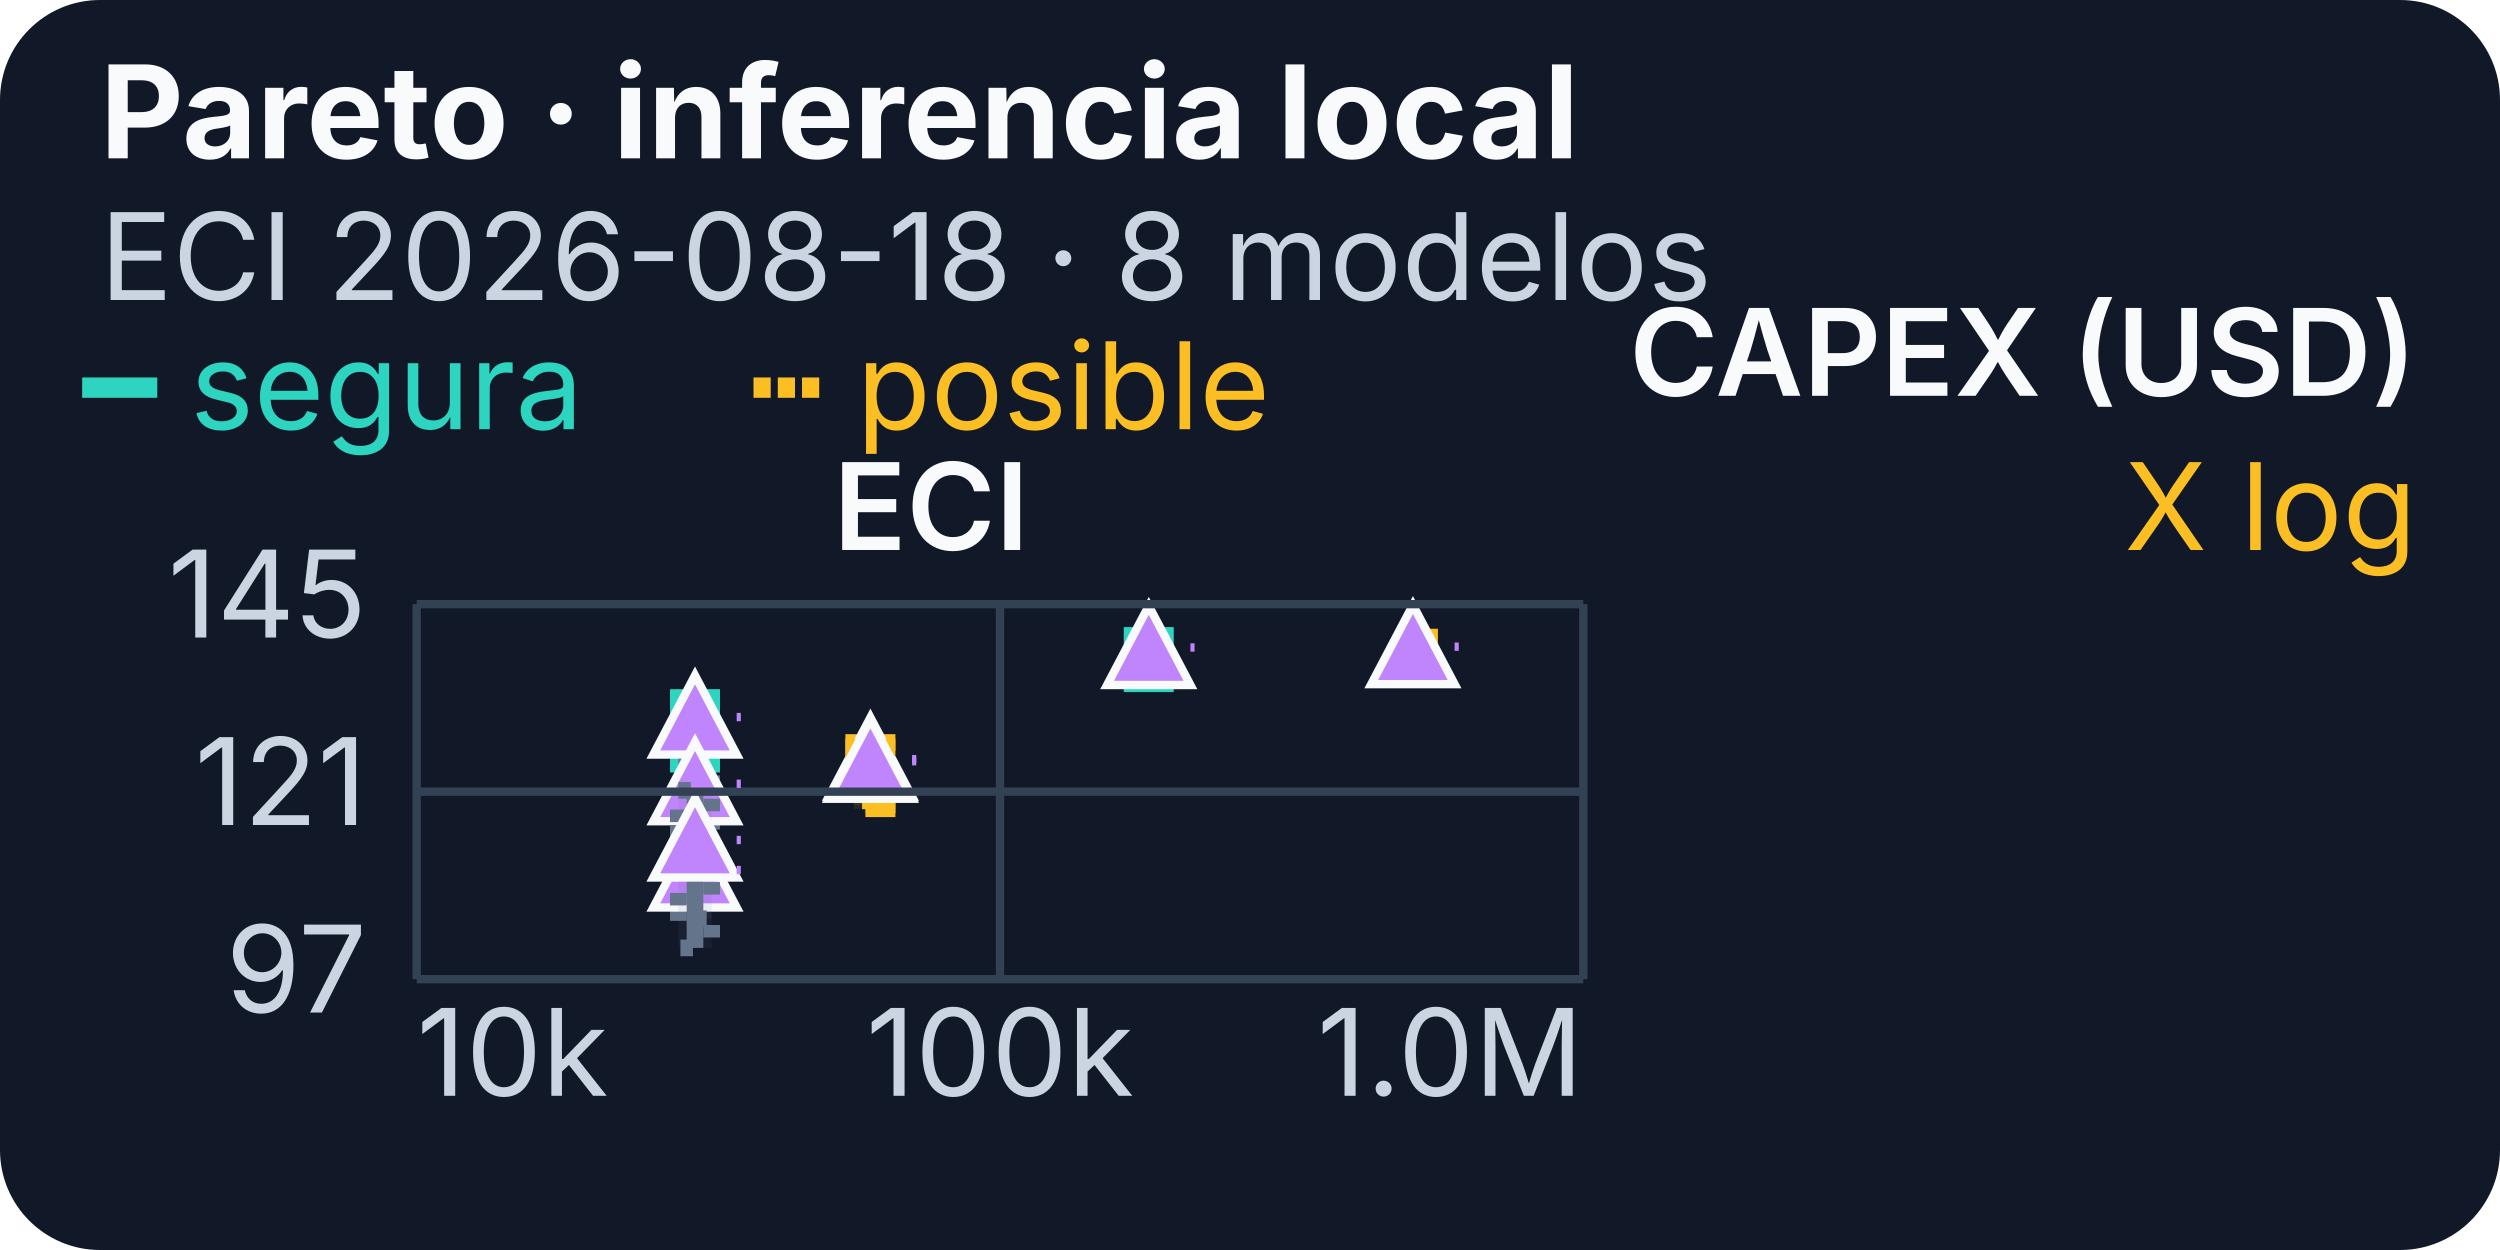
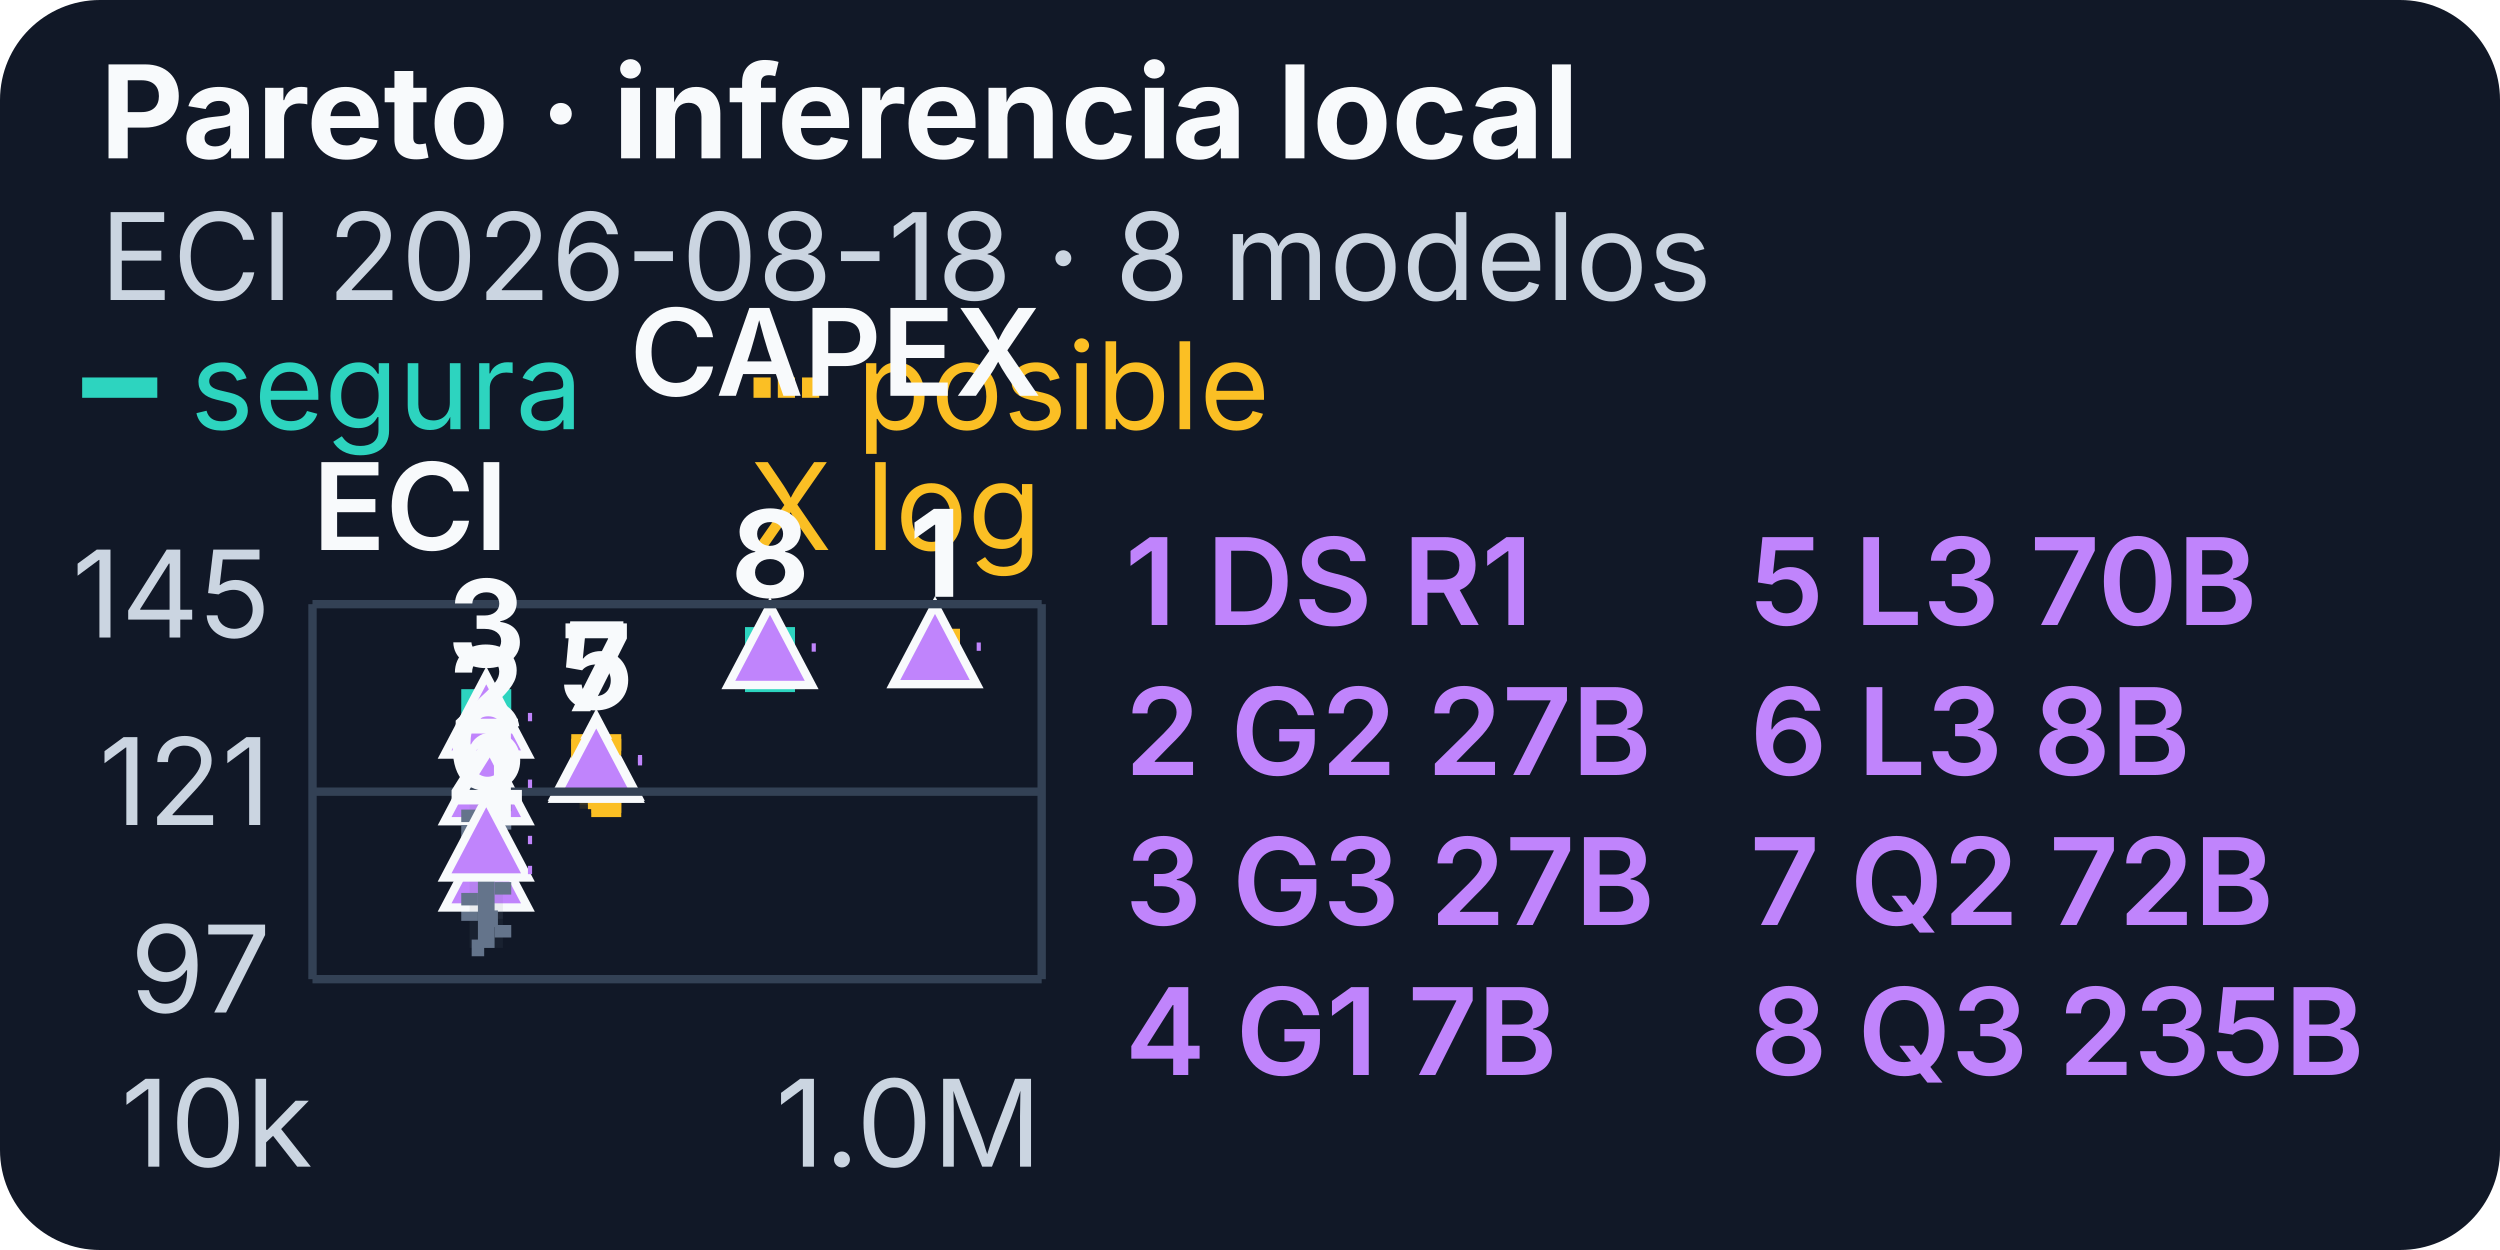
<svg xmlns="http://www.w3.org/2000/svg" viewBox="0 0 600 300" role="img" aria-labelledby="title desc" style="max-width:100%;height:auto">
  <rect width="600" height="300" rx="24" fill="#111827" />
  <text x="24" y="38" font-size="31" font-family="system-ui, -apple-system, sans-serif" fill="#f8fafc" text-anchor="start" font-weight="700">Pareto · inferencia local</text>
  <text x="24" y="72" font-size="29" font-family="system-ui, -apple-system, sans-serif" fill="#cbd5e1" text-anchor="start" font-weight="400">ECI 2026-08-18 · 8 modelos</text>
  <g id="frontera-segura">
    <g data-quantitative="true" data-model-id="DM_GEMMA3_27B" data-status="SCENARIO" data-source-ids="S_DASH_GOOGLE_GEMMA3_REPORT S_COURSE_DESIGN S_EPOCH_ECI_SCORES" data-value="30000" data-unit="USD" data-claim-scope="accelerator_equivalent_scenario_not_api_not_system_price;eci_exact_variant" data-marker="triangle" data-eci="130.62" data-low="30000" data-high="30000" data-pareto-interval="true" data-cost-low="30000" data-cost-high="30000" data-score-low="124.67" data-score-high="133.1" data-frontier="safe" aria-label="DM_GEMMA3_27B: costo 30000–30000 USD; ECI 124.67–133.1; frontera safe">
-       <rect data-interval-geometry="true" x="162.8" y="167.4" width="8.0" height="16.0" fill="#2dd4bf" fill-opacity=".10" stroke="#2dd4bf" stroke-width="4" />
-       <line data-interval-geometry="true" x1="166.8" x2="166.8" y1="172.1" y2="172.1" stroke="#2dd4bf" stroke-width="4" />
-       <line data-interval-geometry="true" x1="166.8" x2="166.8" y1="183.3" y2="167.4" stroke="#2dd4bf" stroke-width="4" />
-       <path d="M166.8,162.1 L176.8,181.1 L156.8,181.1 Z" fill="#c084fc" stroke="#f8fafc" stroke-width="2" />
+       <rect data-interval-geometry="true" x="112.7" y="167.4" width="8.0" height="16.0" fill="#2dd4bf" fill-opacity=".10" stroke="#2dd4bf" stroke-width="4" />
+       <line data-interval-geometry="true" x1="116.7" x2="116.7" y1="172.1" y2="172.1" stroke="#2dd4bf" stroke-width="4" />
+       <line data-interval-geometry="true" x1="116.7" x2="116.7" y1="183.3" y2="167.4" stroke="#2dd4bf" stroke-width="4" />
+       <path d="M116.7,162.1 L126.7,181.1 L106.7,181.1 Z" fill="#c084fc" stroke="#f8fafc" stroke-width="2" />
    </g>
    <g data-quantitative="true" data-model-id="DM_QWEN3_235B_A22B" data-status="SCENARIO" data-source-ids="S_DASH_QWEN3_REPORT S_COURSE_DESIGN S_EPOCH_ECI_SCORES" data-value="180000" data-unit="USD" data-claim-scope="accelerator_equivalent_scenario_not_api_not_system_price;eci_exact_variant" data-marker="triangle" data-eci="139.44" data-low="180000" data-high="180000" data-pareto-interval="true" data-cost-low="180000" data-cost-high="180000" data-score-low="134.85" data-score-high="140.96" data-frontier="safe" aria-label="DM_QWEN3_235B_A22B: costo 180000–180000 USD; ECI 134.85–140.96; frontera safe">
-       <rect data-interval-geometry="true" x="271.7" y="152.5" width="8.0" height="11.6" fill="#2dd4bf" fill-opacity=".10" stroke="#2dd4bf" stroke-width="4" />
-       <line data-interval-geometry="true" x1="275.7" x2="275.7" y1="155.4" y2="155.4" stroke="#2dd4bf" stroke-width="4" />
-       <line data-interval-geometry="true" x1="275.7" x2="275.7" y1="164.1" y2="152.5" stroke="#2dd4bf" stroke-width="4" />
-       <path d="M275.7,145.4 L285.7,164.4 L265.7,164.4 Z" fill="#c084fc" stroke="#f8fafc" stroke-width="2" />
+       <rect data-interval-geometry="true" x="180.8" y="152.5" width="8.0" height="11.6" fill="#2dd4bf" fill-opacity=".10" stroke="#2dd4bf" stroke-width="4" />
+       <line data-interval-geometry="true" x1="184.8" x2="184.8" y1="155.4" y2="155.4" stroke="#2dd4bf" stroke-width="4" />
+       <line data-interval-geometry="true" x1="184.8" x2="184.8" y1="164.1" y2="152.5" stroke="#2dd4bf" stroke-width="4" />
+       <path d="M184.8,145.4 L194.8,164.4 L174.8,164.4 Z" fill="#c084fc" stroke="#f8fafc" stroke-width="2" />
    </g>
  </g>
  <g id="frontera-posible">
    <g data-quantitative="true" data-model-id="DM_DEEPSEEK_R1" data-status="SCENARIO" data-source-ids="S_DASH_DEEPSEEK_R1_REPORT S_COURSE_DESIGN S_EPOCH_ECI_SCORES" data-value="510000" data-unit="USD" data-claim-scope="accelerator_equivalent_scenario_not_api_not_system_price;eci_exact_variant" data-marker="triangle" data-eci="139.52" data-low="510000" data-high="510000" data-pareto-interval="true" data-cost-low="510000" data-cost-high="510000" data-score-low="137.09" data-score-high="140.74" data-frontier="possible" aria-label="DM_DEEPSEEK_R1: costo 510000–510000 USD; ECI 137.09–140.74; frontera possible">
-       <rect data-interval-geometry="true" x="335.1" y="152.9" width="8.0" height="8.0" fill="#fbbf24" fill-opacity=".10" stroke="#fbbf24" stroke-width="4" stroke-dasharray="10 8" />
-       <line data-interval-geometry="true" x1="339.1" x2="339.1" y1="155.2" y2="155.2" stroke="#fbbf24" stroke-width="4" />
-       <line data-interval-geometry="true" x1="339.1" x2="339.1" y1="159.8" y2="152.9" stroke="#fbbf24" stroke-width="4" />
-       <path d="M339.1,145.2 L349.1,164.2 L329.1,164.2 Z" fill="#c084fc" stroke="#f8fafc" stroke-width="2" />
+       <rect data-interval-geometry="true" x="220.4" y="152.9" width="8.0" height="8.0" fill="#fbbf24" fill-opacity=".10" stroke="#fbbf24" stroke-width="4" stroke-dasharray="10 8" />
+       <line data-interval-geometry="true" x1="224.4" x2="224.4" y1="155.2" y2="155.2" stroke="#fbbf24" stroke-width="4" />
+       <line data-interval-geometry="true" x1="224.4" x2="224.4" y1="159.8" y2="152.9" stroke="#fbbf24" stroke-width="4" />
+       <path d="M224.4,145.2 L234.4,164.2 L214.4,164.2 Z" fill="#c084fc" stroke="#f8fafc" stroke-width="2" />
    </g>
    <g data-quantitative="true" data-model-id="DM_LLAMA31_70B" data-status="SCENARIO" data-source-ids="S_META_LLAMA31_PAPER S_COURSE_DESIGN S_EPOCH_ECI_SCORES" data-value="60000" data-unit="USD" data-claim-scope="accelerator_equivalent_scenario_not_api_not_system_price;eci_exact_variant" data-marker="triangle" data-eci="125.26" data-low="60000" data-high="60000" data-pareto-interval="true" data-cost-low="60000" data-cost-high="60000" data-score-low="119.5" data-score-high="127.39" data-frontier="possible" aria-label="DM_LLAMA31_70B: costo 60000–60000 USD; ECI 119.5–127.39; frontera possible">
-       <rect data-interval-geometry="true" x="204.9" y="178.2" width="8.0" height="14.9" fill="#fbbf24" fill-opacity=".10" stroke="#fbbf24" stroke-width="4" stroke-dasharray="10 8" />
-       <line data-interval-geometry="true" x1="208.9" x2="208.9" y1="182.2" y2="182.2" stroke="#fbbf24" stroke-width="4" />
-       <line data-interval-geometry="true" x1="208.9" x2="208.9" y1="193.1" y2="178.2" stroke="#fbbf24" stroke-width="4" />
-       <path d="M208.9,172.2 L218.9,191.2 L198.9,191.2 Z" fill="#c084fc" stroke="#f8fafc" stroke-width="2" />
+       <rect data-interval-geometry="true" x="139.1" y="178.2" width="8.0" height="14.9" fill="#fbbf24" fill-opacity=".10" stroke="#fbbf24" stroke-width="4" stroke-dasharray="10 8" />
+       <line data-interval-geometry="true" x1="143.1" x2="143.1" y1="182.2" y2="182.2" stroke="#fbbf24" stroke-width="4" />
+       <line data-interval-geometry="true" x1="143.1" x2="143.1" y1="193.1" y2="178.2" stroke="#fbbf24" stroke-width="4" />
+       <path d="M143.1,172.2 L153.1,191.2 L133.1,191.2 Z" fill="#c084fc" stroke="#f8fafc" stroke-width="2" />
    </g>
    <g data-quantitative="true" data-model-id="DM_QWEN2_72B" data-status="SCENARIO" data-source-ids="S_DASH_QWEN2_REPORT S_COURSE_DESIGN S_EPOCH_ECI_SCORES" data-value="60000" data-unit="USD" data-claim-scope="accelerator_equivalent_scenario_not_api_not_system_price;eci_exact_variant" data-marker="triangle" data-eci="125.0" data-low="60000" data-high="60000" data-pareto-interval="true" data-cost-low="60000" data-cost-high="60000" data-score-low="118.95" data-score-high="126.79" data-frontier="possible" aria-label="DM_QWEN2_72B: costo 60000–60000 USD; ECI 118.95–126.79; frontera possible">
-       <rect data-interval-geometry="true" x="204.9" y="179.3" width="8.0" height="14.8" fill="#fbbf24" fill-opacity=".10" stroke="#fbbf24" stroke-width="4" stroke-dasharray="10 8" />
-       <line data-interval-geometry="true" x1="208.9" x2="208.9" y1="182.7" y2="182.7" stroke="#fbbf24" stroke-width="4" />
-       <line data-interval-geometry="true" x1="208.9" x2="208.9" y1="194.2" y2="179.3" stroke="#fbbf24" stroke-width="4" />
-       <path d="M208.9,172.7 L218.9,191.7 L198.9,191.7 Z" fill="#c084fc" stroke="#f8fafc" stroke-width="2" />
+       <rect data-interval-geometry="true" x="139.1" y="179.3" width="8.0" height="14.8" fill="#fbbf24" fill-opacity=".10" stroke="#fbbf24" stroke-width="4" stroke-dasharray="10 8" />
+       <line data-interval-geometry="true" x1="143.1" x2="143.1" y1="182.7" y2="182.7" stroke="#fbbf24" stroke-width="4" />
+       <line data-interval-geometry="true" x1="143.1" x2="143.1" y1="194.2" y2="179.3" stroke="#fbbf24" stroke-width="4" />
+       <path d="M143.1,172.7 L153.1,191.7 L133.1,191.7 Z" fill="#c084fc" stroke="#f8fafc" stroke-width="2" />
    </g>
  </g>
  <g id="fuera-de-frontera">
    <g data-quantitative="true" data-model-id="DM_GEMMA2_27B" data-status="SCENARIO" data-source-ids="S_DASH_GOOGLE_GEMMA2_REPORT S_COURSE_DESIGN S_EPOCH_ECI_SCORES" data-value="30000" data-unit="USD" data-claim-scope="accelerator_equivalent_scenario_not_api_not_system_price;eci_exact_variant" data-marker="triangle" data-eci="122.18" data-low="30000" data-high="30000" data-pareto-interval="true" data-cost-low="30000" data-cost-high="30000" data-score-low="115.4" data-score-high="124.27" data-frontier="dominated" aria-label="DM_GEMMA2_27B: costo 30000–30000 USD; ECI 115.4–124.27; frontera dominated">
-       <rect data-interval-geometry="true" x="162.8" y="184.1" width="8.0" height="16.8" fill="#64748b" fill-opacity=".10" stroke="#64748b" stroke-width="4" stroke-dasharray="3 7" />
-       <line data-interval-geometry="true" x1="166.8" x2="166.8" y1="188.1" y2="188.1" stroke="#64748b" stroke-width="4" />
-       <line data-interval-geometry="true" x1="166.8" x2="166.8" y1="200.9" y2="184.1" stroke="#64748b" stroke-width="4" />
-       <path d="M166.8,178.1 L176.8,197.1 L156.8,197.1 Z" fill="#c084fc" stroke="#f8fafc" stroke-width="2" />
+       <rect data-interval-geometry="true" x="112.7" y="184.1" width="8.0" height="16.8" fill="#64748b" fill-opacity=".10" stroke="#64748b" stroke-width="4" stroke-dasharray="3 7" />
+       <line data-interval-geometry="true" x1="116.7" x2="116.7" y1="188.1" y2="188.1" stroke="#64748b" stroke-width="4" />
+       <line data-interval-geometry="true" x1="116.7" x2="116.7" y1="200.9" y2="184.1" stroke="#64748b" stroke-width="4" />
+       <path d="M116.7,178.1 L126.7,197.1 L106.7,197.1 Z" fill="#c084fc" stroke="#f8fafc" stroke-width="2" />
    </g>
    <g data-quantitative="true" data-model-id="DM_GEMMA_7B" data-status="SCENARIO" data-source-ids="S_DASH_GOOGLE_GEMMA1_CARD S_COURSE_DESIGN S_EPOCH_ECI_SCORES" data-value="30000" data-unit="USD" data-claim-scope="accelerator_equivalent_scenario_not_api_not_system_price;eci_exact_variant" data-marker="triangle" data-eci="111.21" data-low="30000" data-high="30000" data-pareto-interval="true" data-cost-low="30000" data-cost-high="30000" data-score-low="101.34" data-score-high="115.86" data-frontier="dominated" aria-label="DM_GEMMA_7B: costo 30000–30000 USD; ECI 101.34–115.86; frontera dominated">
-       <rect data-interval-geometry="true" x="162.8" y="200.0" width="8.0" height="27.5" fill="#64748b" fill-opacity=".10" stroke="#64748b" stroke-width="4" stroke-dasharray="3 7" />
-       <line data-interval-geometry="true" x1="166.8" x2="166.8" y1="208.8" y2="208.8" stroke="#64748b" stroke-width="4" />
-       <line data-interval-geometry="true" x1="166.8" x2="166.8" y1="227.5" y2="200.0" stroke="#64748b" stroke-width="4" />
-       <path d="M166.8,198.8 L176.8,217.8 L156.8,217.8 Z" fill="#c084fc" stroke="#f8fafc" stroke-width="2" />
+       <rect data-interval-geometry="true" x="112.7" y="200.0" width="8.0" height="27.5" fill="#64748b" fill-opacity=".10" stroke="#64748b" stroke-width="4" stroke-dasharray="3 7" />
+       <line data-interval-geometry="true" x1="116.7" x2="116.7" y1="208.8" y2="208.8" stroke="#64748b" stroke-width="4" />
+       <line data-interval-geometry="true" x1="116.7" x2="116.7" y1="227.5" y2="200.0" stroke="#64748b" stroke-width="4" />
+       <path d="M116.7,198.8 L126.7,217.8 L106.7,217.8 Z" fill="#c084fc" stroke="#f8fafc" stroke-width="2" />
    </g>
    <g data-quantitative="true" data-model-id="DM_LLAMA31_8B" data-status="SCENARIO" data-source-ids="S_META_LLAMA31_PAPER S_COURSE_DESIGN S_EPOCH_ECI_SCORES" data-value="30000" data-unit="USD" data-claim-scope="accelerator_equivalent_scenario_not_api_not_system_price;eci_exact_variant" data-marker="triangle" data-eci="115.04" data-low="30000" data-high="30000" data-pareto-interval="true" data-cost-low="30000" data-cost-high="30000" data-score-low="105.01" data-score-high="121.29" data-frontier="dominated" aria-label="DM_LLAMA31_8B: costo 30000–30000 USD; ECI 105.01–121.29; frontera dominated">
-       <rect data-interval-geometry="true" x="162.8" y="189.7" width="8.0" height="30.8" fill="#64748b" fill-opacity=".10" stroke="#64748b" stroke-width="4" stroke-dasharray="3 7" />
-       <line data-interval-geometry="true" x1="166.8" x2="166.8" y1="201.6" y2="201.6" stroke="#64748b" stroke-width="4" />
-       <line data-interval-geometry="true" x1="166.8" x2="166.8" y1="220.6" y2="189.7" stroke="#64748b" stroke-width="4" />
-       <path d="M166.8,191.6 L176.8,210.6 L156.8,210.6 Z" fill="#c084fc" stroke="#f8fafc" stroke-width="2" />
+       <rect data-interval-geometry="true" x="112.7" y="189.7" width="8.0" height="30.8" fill="#64748b" fill-opacity=".10" stroke="#64748b" stroke-width="4" stroke-dasharray="3 7" />
+       <line data-interval-geometry="true" x1="116.7" x2="116.7" y1="201.6" y2="201.6" stroke="#64748b" stroke-width="4" />
+       <line data-interval-geometry="true" x1="116.7" x2="116.7" y1="220.6" y2="189.7" stroke="#64748b" stroke-width="4" />
+       <path d="M116.7,191.6 L126.7,210.6 L106.7,210.6 Z" fill="#c084fc" stroke="#f8fafc" stroke-width="2" />
    </g>
  </g>
  <text x="20" y="103" font-size="29" font-family="system-ui, -apple-system, sans-serif" fill="#2dd4bf" text-anchor="start" font-weight="400" data-legend="true" data-series="safe">━ segura</text>
  <text x="180" y="103" font-size="29" font-family="system-ui, -apple-system, sans-serif" fill="#fbbf24" text-anchor="start" font-weight="400" data-legend="true" data-series="possible">┅ posible</text>
-   <line x1="100.0" x2="100.0" y1="145" y2="235" stroke="#334155" stroke-width="2" />
-   <text x="100.0" y="263" font-size="29" font-family="system-ui, -apple-system, sans-serif" fill="#cbd5e1" text-anchor="start" font-weight="400" data-axis-label="true">10k</text>
-   <line x1="240.0" x2="240.0" y1="145" y2="235" stroke="#334155" stroke-width="2" />
-   <text x="240.0" y="263" font-size="29" font-family="system-ui, -apple-system, sans-serif" fill="#cbd5e1" text-anchor="middle" font-weight="400" data-axis-label="true">100k</text>
-   <line x1="380.0" x2="380.0" y1="145" y2="235" stroke="#334155" stroke-width="2" />
-   <text x="380.0" y="263" font-size="29" font-family="system-ui, -apple-system, sans-serif" fill="#cbd5e1" text-anchor="end" font-weight="400" data-axis-label="true">1.0M</text>
-   <line x1="100" x2="380" y1="235.0" y2="235.0" stroke="#334155" stroke-width="2" />
-   <text x="88" y="243.0" font-size="29" font-family="system-ui, -apple-system, sans-serif" fill="#cbd5e1" text-anchor="end" font-weight="400" data-axis-label="true">97</text>
-   <line x1="100" x2="380" y1="190.0" y2="190.0" stroke="#334155" stroke-width="2" />
-   <text x="88" y="198.0" font-size="29" font-family="system-ui, -apple-system, sans-serif" fill="#cbd5e1" text-anchor="end" font-weight="400" data-axis-label="true">121</text>
-   <line x1="100" x2="380" y1="145.0" y2="145.0" stroke="#334155" stroke-width="2" />
-   <text x="88" y="153.0" font-size="29" font-family="system-ui, -apple-system, sans-serif" fill="#cbd5e1" text-anchor="end" font-weight="400" data-axis-label="true">145</text>
-   <text x="200" y="132" font-size="29" font-family="system-ui, -apple-system, sans-serif" fill="#f8fafc" text-anchor="start" font-weight="600" data-axis-label="true">ECI</text>
-   <text x="580" y="95" font-size="29" font-family="system-ui, -apple-system, sans-serif" fill="#f8fafc" text-anchor="end" font-weight="600" data-axis-label="true" data-axis-role="x-title">CAPEX (USD)</text>
-   <text x="580" y="132" font-size="29" font-family="system-ui, -apple-system, sans-serif" fill="#fbbf24" text-anchor="end" font-weight="400" data-axis-label="true" data-axis-role="x-log-note">X log</text>
-   <line x1="349.1" y1="155.2" x2="350.1" y2="155.2" stroke="#c084fc" stroke-width="2" data-leader="true" data-pareto-leader="true" data-model-id="DM_DEEPSEEK_R1" />
-   <line x1="176.8" y1="188.1" x2="177.8" y2="188.1" stroke="#c084fc" stroke-width="2" data-leader="true" data-pareto-leader="true" data-model-id="DM_GEMMA2_27B" />
-   <line x1="176.8" y1="172.1" x2="177.8" y2="172.1" stroke="#c084fc" stroke-width="2" data-leader="true" data-pareto-leader="true" data-model-id="DM_GEMMA3_27B" />
-   <line x1="176.8" y1="208.8" x2="177.8" y2="208.8" stroke="#c084fc" stroke-width="2" data-leader="true" data-pareto-leader="true" data-model-id="DM_GEMMA_7B" />
-   <line x1="218.9" y1="182.2" x2="219.9" y2="182.2" stroke="#c084fc" stroke-width="2" data-leader="true" data-pareto-leader="true" data-model-id="DM_LLAMA31_70B" />
-   <line x1="176.8" y1="201.6" x2="177.8" y2="201.6" stroke="#c084fc" stroke-width="2" data-leader="true" data-pareto-leader="true" data-model-id="DM_LLAMA31_8B" />
-   <line x1="218.9" y1="182.7" x2="219.9" y2="182.7" stroke="#c084fc" stroke-width="2" data-leader="true" data-pareto-leader="true" data-model-id="DM_QWEN2_72B" />
-   <line x1="285.7" y1="155.4" x2="286.7" y2="155.4" stroke="#c084fc" stroke-width="2" data-leader="true" data-pareto-leader="true" data-model-id="DM_QWEN3_235B_A22B" />
+   <line x1="75.0" x2="75.0" y1="145" y2="235" stroke="#334155" stroke-width="2" />
+   <text x="75.0" y="280" font-size="29" font-family="system-ui, -apple-system, sans-serif" fill="#cbd5e1" text-anchor="end" font-weight="400" data-axis-label="true">10k</text>
+   <line x1="250.0" x2="250.0" y1="145" y2="235" stroke="#334155" stroke-width="2" />
+   <text x="250.0" y="280" font-size="29" font-family="system-ui, -apple-system, sans-serif" fill="#cbd5e1" text-anchor="end" font-weight="400" data-axis-label="true">1.0M</text>
+   <line x1="75" x2="250" y1="235.0" y2="235.0" stroke="#334155" stroke-width="2" />
+   <text x="65" y="243.0" font-size="29" font-family="system-ui, -apple-system, sans-serif" fill="#cbd5e1" text-anchor="end" font-weight="400" data-axis-label="true">97</text>
+   <line x1="75" x2="250" y1="190.0" y2="190.0" stroke="#334155" stroke-width="2" />
+   <text x="65" y="198.0" font-size="29" font-family="system-ui, -apple-system, sans-serif" fill="#cbd5e1" text-anchor="end" font-weight="400" data-axis-label="true">121</text>
+   <line x1="75" x2="250" y1="145.0" y2="145.0" stroke="#334155" stroke-width="2" />
+   <text x="65" y="153.0" font-size="29" font-family="system-ui, -apple-system, sans-serif" fill="#cbd5e1" text-anchor="end" font-weight="400" data-axis-label="true">145</text>
+   <text x="75" y="132" font-size="29" font-family="system-ui, -apple-system, sans-serif" fill="#f8fafc" text-anchor="start" font-weight="600" data-axis-label="true">ECI</text>
+   <text x="250" y="95" font-size="29" font-family="system-ui, -apple-system, sans-serif" fill="#f8fafc" text-anchor="end" font-weight="600" data-axis-label="true" data-axis-role="x-title">CAPEX</text>
+   <text x="250" y="132" font-size="29" font-family="system-ui, -apple-system, sans-serif" fill="#fbbf24" text-anchor="end" font-weight="400" data-axis-label="true" data-axis-role="x-log-note">X log</text>
+   <text x="270" y="150" font-size="29" font-family="system-ui, -apple-system, sans-serif" fill="#c084fc" text-anchor="start" font-weight="600" data-direct-label="true" data-model-id="DM_DEEPSEEK_R1">1 DS R1</text>
+   <text x="224.412" y="143.226" font-size="29" font-family="system-ui, -apple-system, sans-serif" fill="#f8fafc" text-anchor="middle" font-weight="700" data-point-number="true">1</text>
+   <line x1="234.4" y1="155.2" x2="235.4" y2="155.2" stroke="#c084fc" stroke-width="2" data-leader="true" data-pareto-leader="true" data-model-id="DM_DEEPSEEK_R1" />
+   <text x="270" y="186" font-size="29" font-family="system-ui, -apple-system, sans-serif" fill="#c084fc" text-anchor="start" font-weight="600" data-direct-label="true" data-model-id="DM_GEMMA2_27B">2 G2 27B</text>
+   <text x="116.748" y="176.05" font-size="29" font-family="system-ui, -apple-system, sans-serif" fill="#f8fafc" text-anchor="middle" font-weight="700" data-point-number="true">2</text>
+   <line x1="126.7" y1="188.1" x2="127.7" y2="188.1" stroke="#c084fc" stroke-width="2" data-leader="true" data-pareto-leader="true" data-model-id="DM_GEMMA2_27B" />
+   <text x="270" y="222" font-size="29" font-family="system-ui, -apple-system, sans-serif" fill="#c084fc" text-anchor="start" font-weight="600" data-direct-label="true" data-model-id="DM_GEMMA3_27B">3 G3 27B</text>
+   <text x="116.748" y="160.073" font-size="29" font-family="system-ui, -apple-system, sans-serif" fill="#f8fafc" text-anchor="middle" font-weight="700" data-point-number="true">3</text>
+   <line x1="126.7" y1="172.1" x2="127.7" y2="172.1" stroke="#c084fc" stroke-width="2" data-leader="true" data-pareto-leader="true" data-model-id="DM_GEMMA3_27B" />
+   <text x="270" y="258" font-size="29" font-family="system-ui, -apple-system, sans-serif" fill="#c084fc" text-anchor="start" font-weight="600" data-direct-label="true" data-model-id="DM_GEMMA_7B">4 G1 7B</text>
+   <text x="116.748" y="196.816" font-size="29" font-family="system-ui, -apple-system, sans-serif" fill="#f8fafc" text-anchor="middle" font-weight="700" data-point-number="true">4</text>
+   <line x1="126.7" y1="208.8" x2="127.7" y2="208.8" stroke="#c084fc" stroke-width="2" data-leader="true" data-pareto-leader="true" data-model-id="DM_GEMMA_7B" />
+   <text x="420" y="150" font-size="29" font-family="system-ui, -apple-system, sans-serif" fill="#c084fc" text-anchor="start" font-weight="600" data-direct-label="true" data-model-id="DM_LLAMA31_70B">5 L3 70B</text>
+   <text x="143.088" y="170.22" font-size="29" font-family="system-ui, -apple-system, sans-serif" fill="#f8fafc" text-anchor="middle" font-weight="700" data-point-number="true">5</text>
+   <line x1="153.1" y1="182.2" x2="154.1" y2="182.2" stroke="#c084fc" stroke-width="2" data-leader="true" data-pareto-leader="true" data-model-id="DM_LLAMA31_70B" />
+   <text x="420" y="186" font-size="29" font-family="system-ui, -apple-system, sans-serif" fill="#c084fc" text-anchor="start" font-weight="600" data-direct-label="true" data-model-id="DM_LLAMA31_8B">6 L3 8B</text>
+   <text x="116.748" y="189.566" font-size="29" font-family="system-ui, -apple-system, sans-serif" fill="#f8fafc" text-anchor="middle" font-weight="700" data-point-number="true">6</text>
+   <line x1="126.7" y1="201.6" x2="127.7" y2="201.6" stroke="#c084fc" stroke-width="2" data-leader="true" data-pareto-leader="true" data-model-id="DM_LLAMA31_8B" />
+   <text x="420" y="222" font-size="29" font-family="system-ui, -apple-system, sans-serif" fill="#c084fc" text-anchor="start" font-weight="600" data-direct-label="true" data-model-id="DM_QWEN2_72B">7 Q2 72B</text>
+   <text x="143.088" y="170.712" font-size="29" font-family="system-ui, -apple-system, sans-serif" fill="#f8fafc" text-anchor="middle" font-weight="700" data-point-number="true">7</text>
+   <line x1="153.1" y1="182.7" x2="154.1" y2="182.7" stroke="#c084fc" stroke-width="2" data-leader="true" data-pareto-leader="true" data-model-id="DM_QWEN2_72B" />
+   <text x="420" y="258" font-size="29" font-family="system-ui, -apple-system, sans-serif" fill="#c084fc" text-anchor="start" font-weight="600" data-direct-label="true" data-model-id="DM_QWEN3_235B_A22B">8 Q3 235B</text>
+   <text x="184.836" y="143.377" font-size="29" font-family="system-ui, -apple-system, sans-serif" fill="#f8fafc" text-anchor="middle" font-weight="700" data-point-number="true">8</text>
+   <line x1="194.8" y1="155.4" x2="195.8" y2="155.4" stroke="#c084fc" stroke-width="2" data-leader="true" data-pareto-leader="true" data-model-id="DM_QWEN3_235B_A22B" />
</svg>
